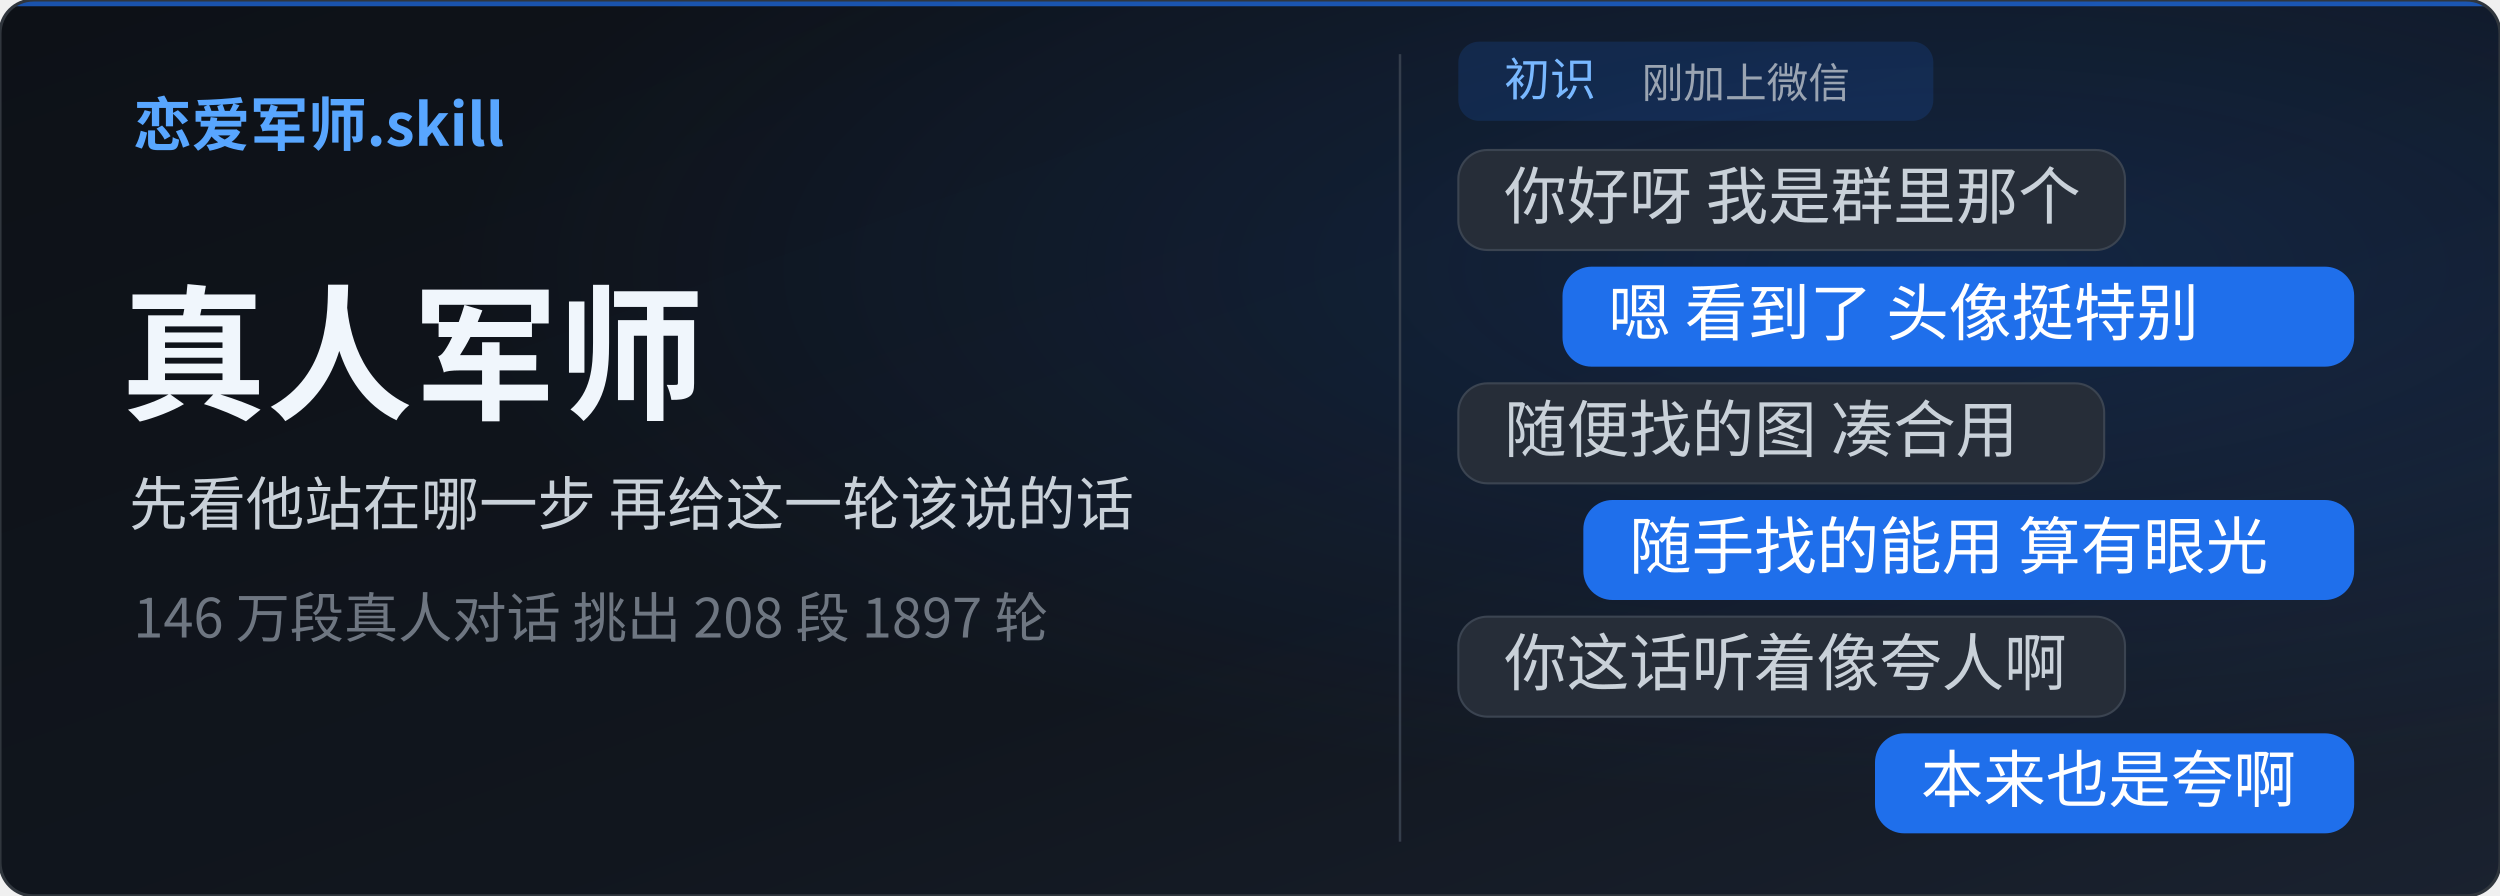
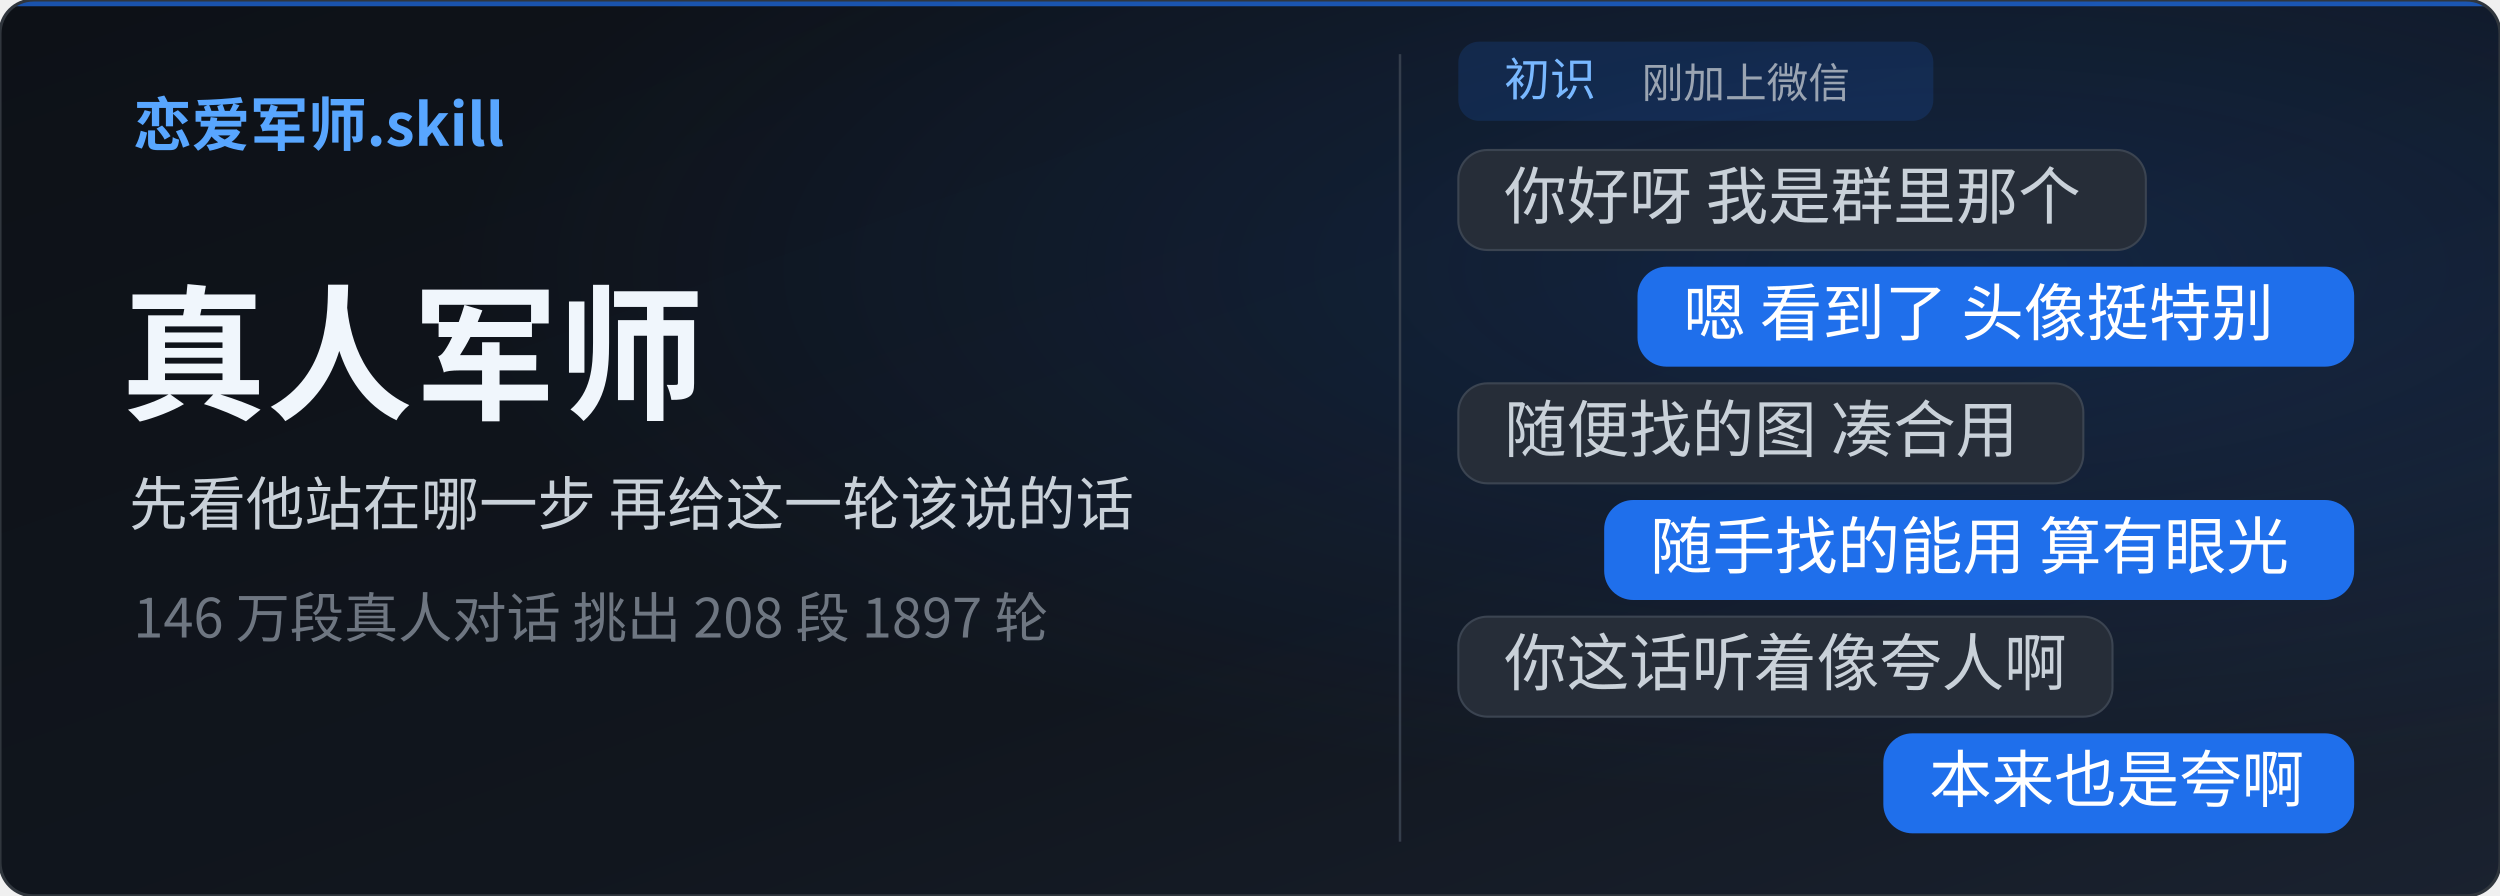
<svg xmlns="http://www.w3.org/2000/svg" width="1200" height="430" viewBox="0 0 1200 430" role="img" aria-label="恋爱军师.skill">
  <defs>
    <linearGradient id="bg" x1="0" y1="0" x2="1" y2="1">
      <stop offset="0" stop-color="#0d1117" />
      <stop offset="0.6" stop-color="#11161e" />
      <stop offset="1" stop-color="#1a2230" />
    </linearGradient>
    <radialGradient id="glow" cx="0.78" cy="0.3" r="0.6">
      <stop offset="0" stop-color="#1f6feb" stop-opacity="0.18" />
      <stop offset="1" stop-color="#1f6feb" stop-opacity="0" />
    </radialGradient>
    <clipPath id="card">
      <rect width="1200" height="430" rx="16" />
    </clipPath>
  </defs>
  <g clip-path="url(#card)">
    <rect width="1200" height="430" fill="url(#bg)" />
    <rect width="1200" height="430" fill="url(#glow)" />
    <rect x="0" y="0" width="1200" height="3" fill="#1f6feb" opacity="0.7" />
  </g>
  <rect width="1200" height="430" rx="16" fill="none" stroke="#30363d" stroke-width="1.5" />
  <line x1="672" y1="26" x2="672" y2="404" stroke="#3b4451" stroke-width="1.2" opacity="0.85" />
  <g font-family="PingFang SC, Microsoft YaHei, Noto Sans CJK SC, sans-serif">
    <text x="64" y="70" font-size="28" font-weight="600" fill="#58a6ff">恋爱军师.skill</text>
    <text x="58" y="196" font-size="70" font-weight="700" fill="#f0f6fc">真人军师</text>
    <text x="62" y="252" font-size="28" fill="#c9d1d9">先看他站在哪一步 再给这一轮该说的话</text>
    <text x="64" y="306" font-size="26" fill="#6e7681">146 万段真人对话 挑出 208 段 1897 轮</text>
    <rect x="700" y="20" width="228" height="38" rx="10" fill="#1f6feb" opacity="0.16" />
    <text x="722" y="46" font-size="22" fill="#79b8ff">初识</text>
    <text x="788" y="47" font-size="20" fill="#9aa4b2">刚加上微信</text>
-     <rect x="700" y="72" width="320" height="48" rx="14" fill="#262d38" stroke="#3b4451" stroke-width="1" />
+     <rect x="700" y="72" width="330" height="48" rx="14" fill="#262d38" stroke="#3b4451" stroke-width="1" />
    <text x="722" y="105" font-size="30" fill="#c9d1d9">你好呀 我是群里那个</text>
-     <rect x="750" y="128" width="380" height="48" rx="14" fill="#1f6feb" />
-     <text x="772" y="161" font-size="30" fill="#ffffff">嗯 看到了 头像挺特别</text>
-     <rect x="700" y="184" width="310" height="48" rx="14" fill="#262d38" stroke="#3b4451" stroke-width="1" />
+     <rect x="786" y="128" width="344" height="48" rx="14" fill="#1f6feb" />
+     <text x="808" y="161" font-size="30" fill="#ffffff">嗯 看到了 头像挺特别</text>
+     <rect x="700" y="184" width="300" height="48" rx="14" fill="#262d38" stroke="#3b4451" stroke-width="1" />
    <text x="722" y="217" font-size="30" fill="#c9d1d9">随便找的图 凑合用</text>
-     <rect x="760" y="240" width="370" height="48" rx="14" fill="#1f6feb" />
-     <text x="782" y="273" font-size="30" fill="#ffffff">随手找的能用 算有眼光</text>
-     <rect x="700" y="296" width="320" height="48" rx="14" fill="#262d38" stroke="#3b4451" stroke-width="1" />
+     <rect x="770" y="240" width="360" height="48" rx="14" fill="#1f6feb" />
+     <text x="792" y="273" font-size="30" fill="#ffffff">随手找的能用 算有眼光</text>
+     <rect x="700" y="296" width="314" height="48" rx="14" fill="#262d38" stroke="#3b4451" stroke-width="1" />
    <text x="722" y="329" font-size="30" fill="#c9d1d9">你这话听着像夸人啊</text>
-     <rect x="900" y="352" width="230" height="48" rx="14" fill="#1f6feb" />
-     <text x="922" y="385" font-size="30" fill="#ffffff">本来也是夸啊</text>
+     <rect x="904" y="352" width="226" height="48" rx="14" fill="#1f6feb" />
+     <text x="926" y="385" font-size="30" fill="#ffffff">本来也是夸啊</text>
  </g>
</svg>
